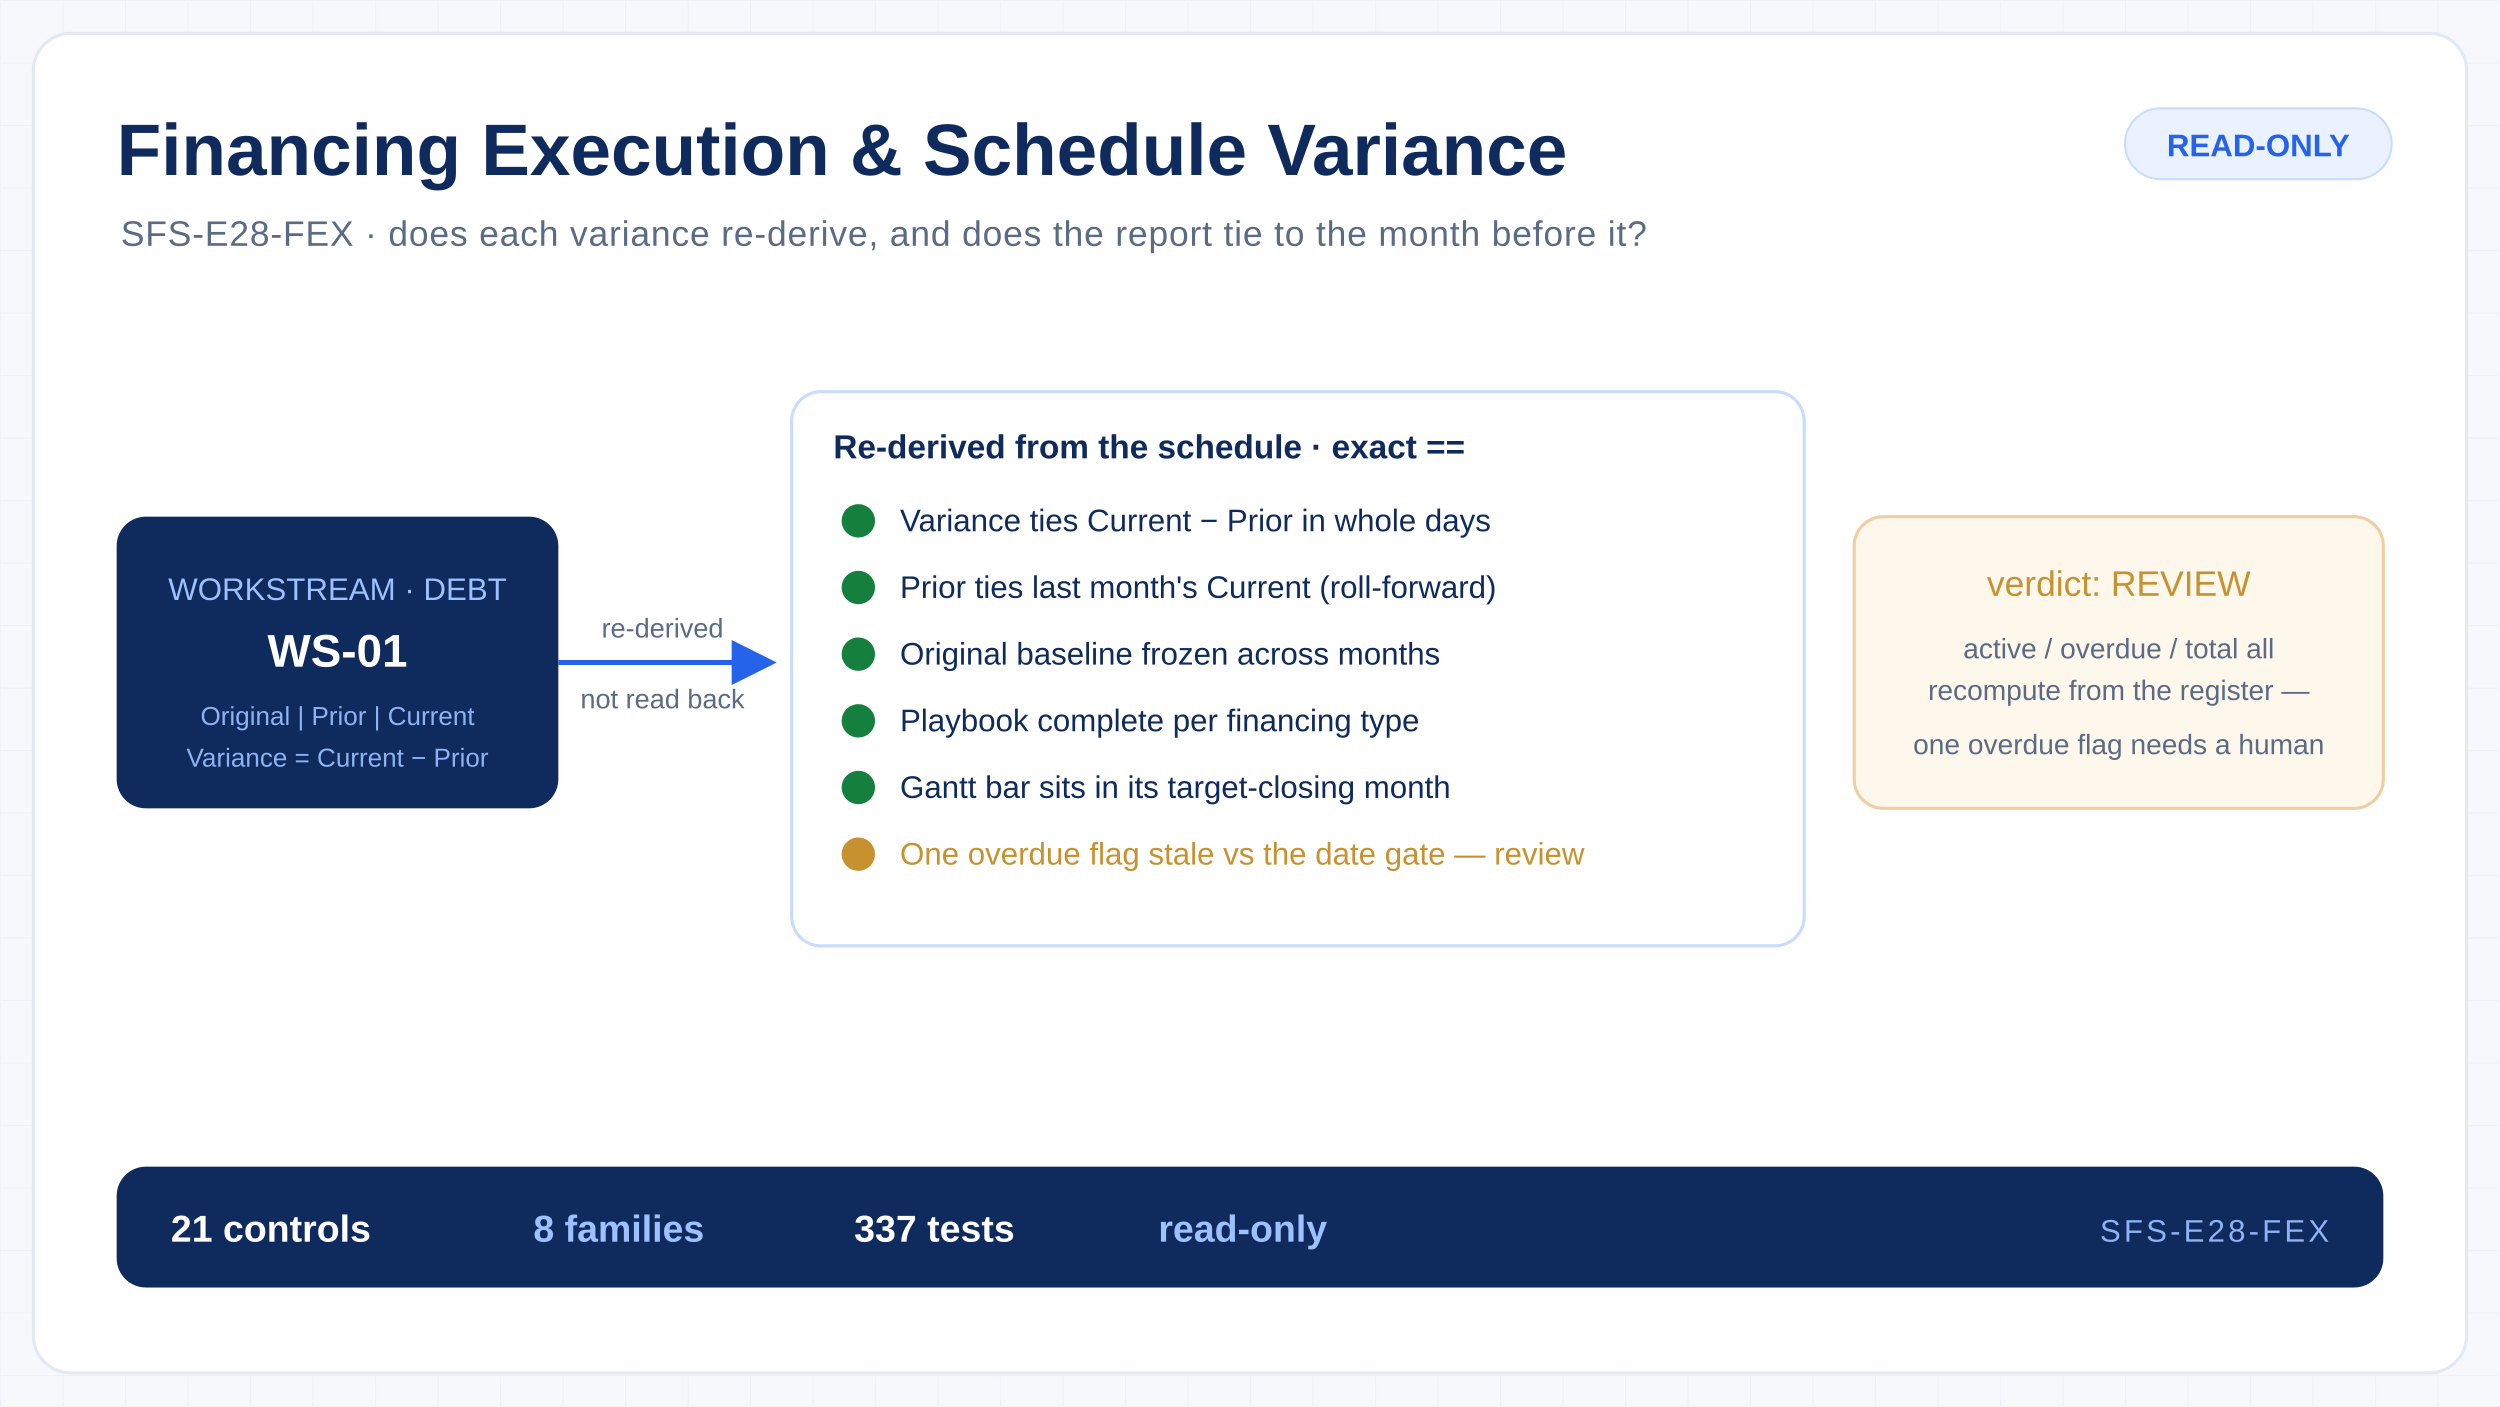
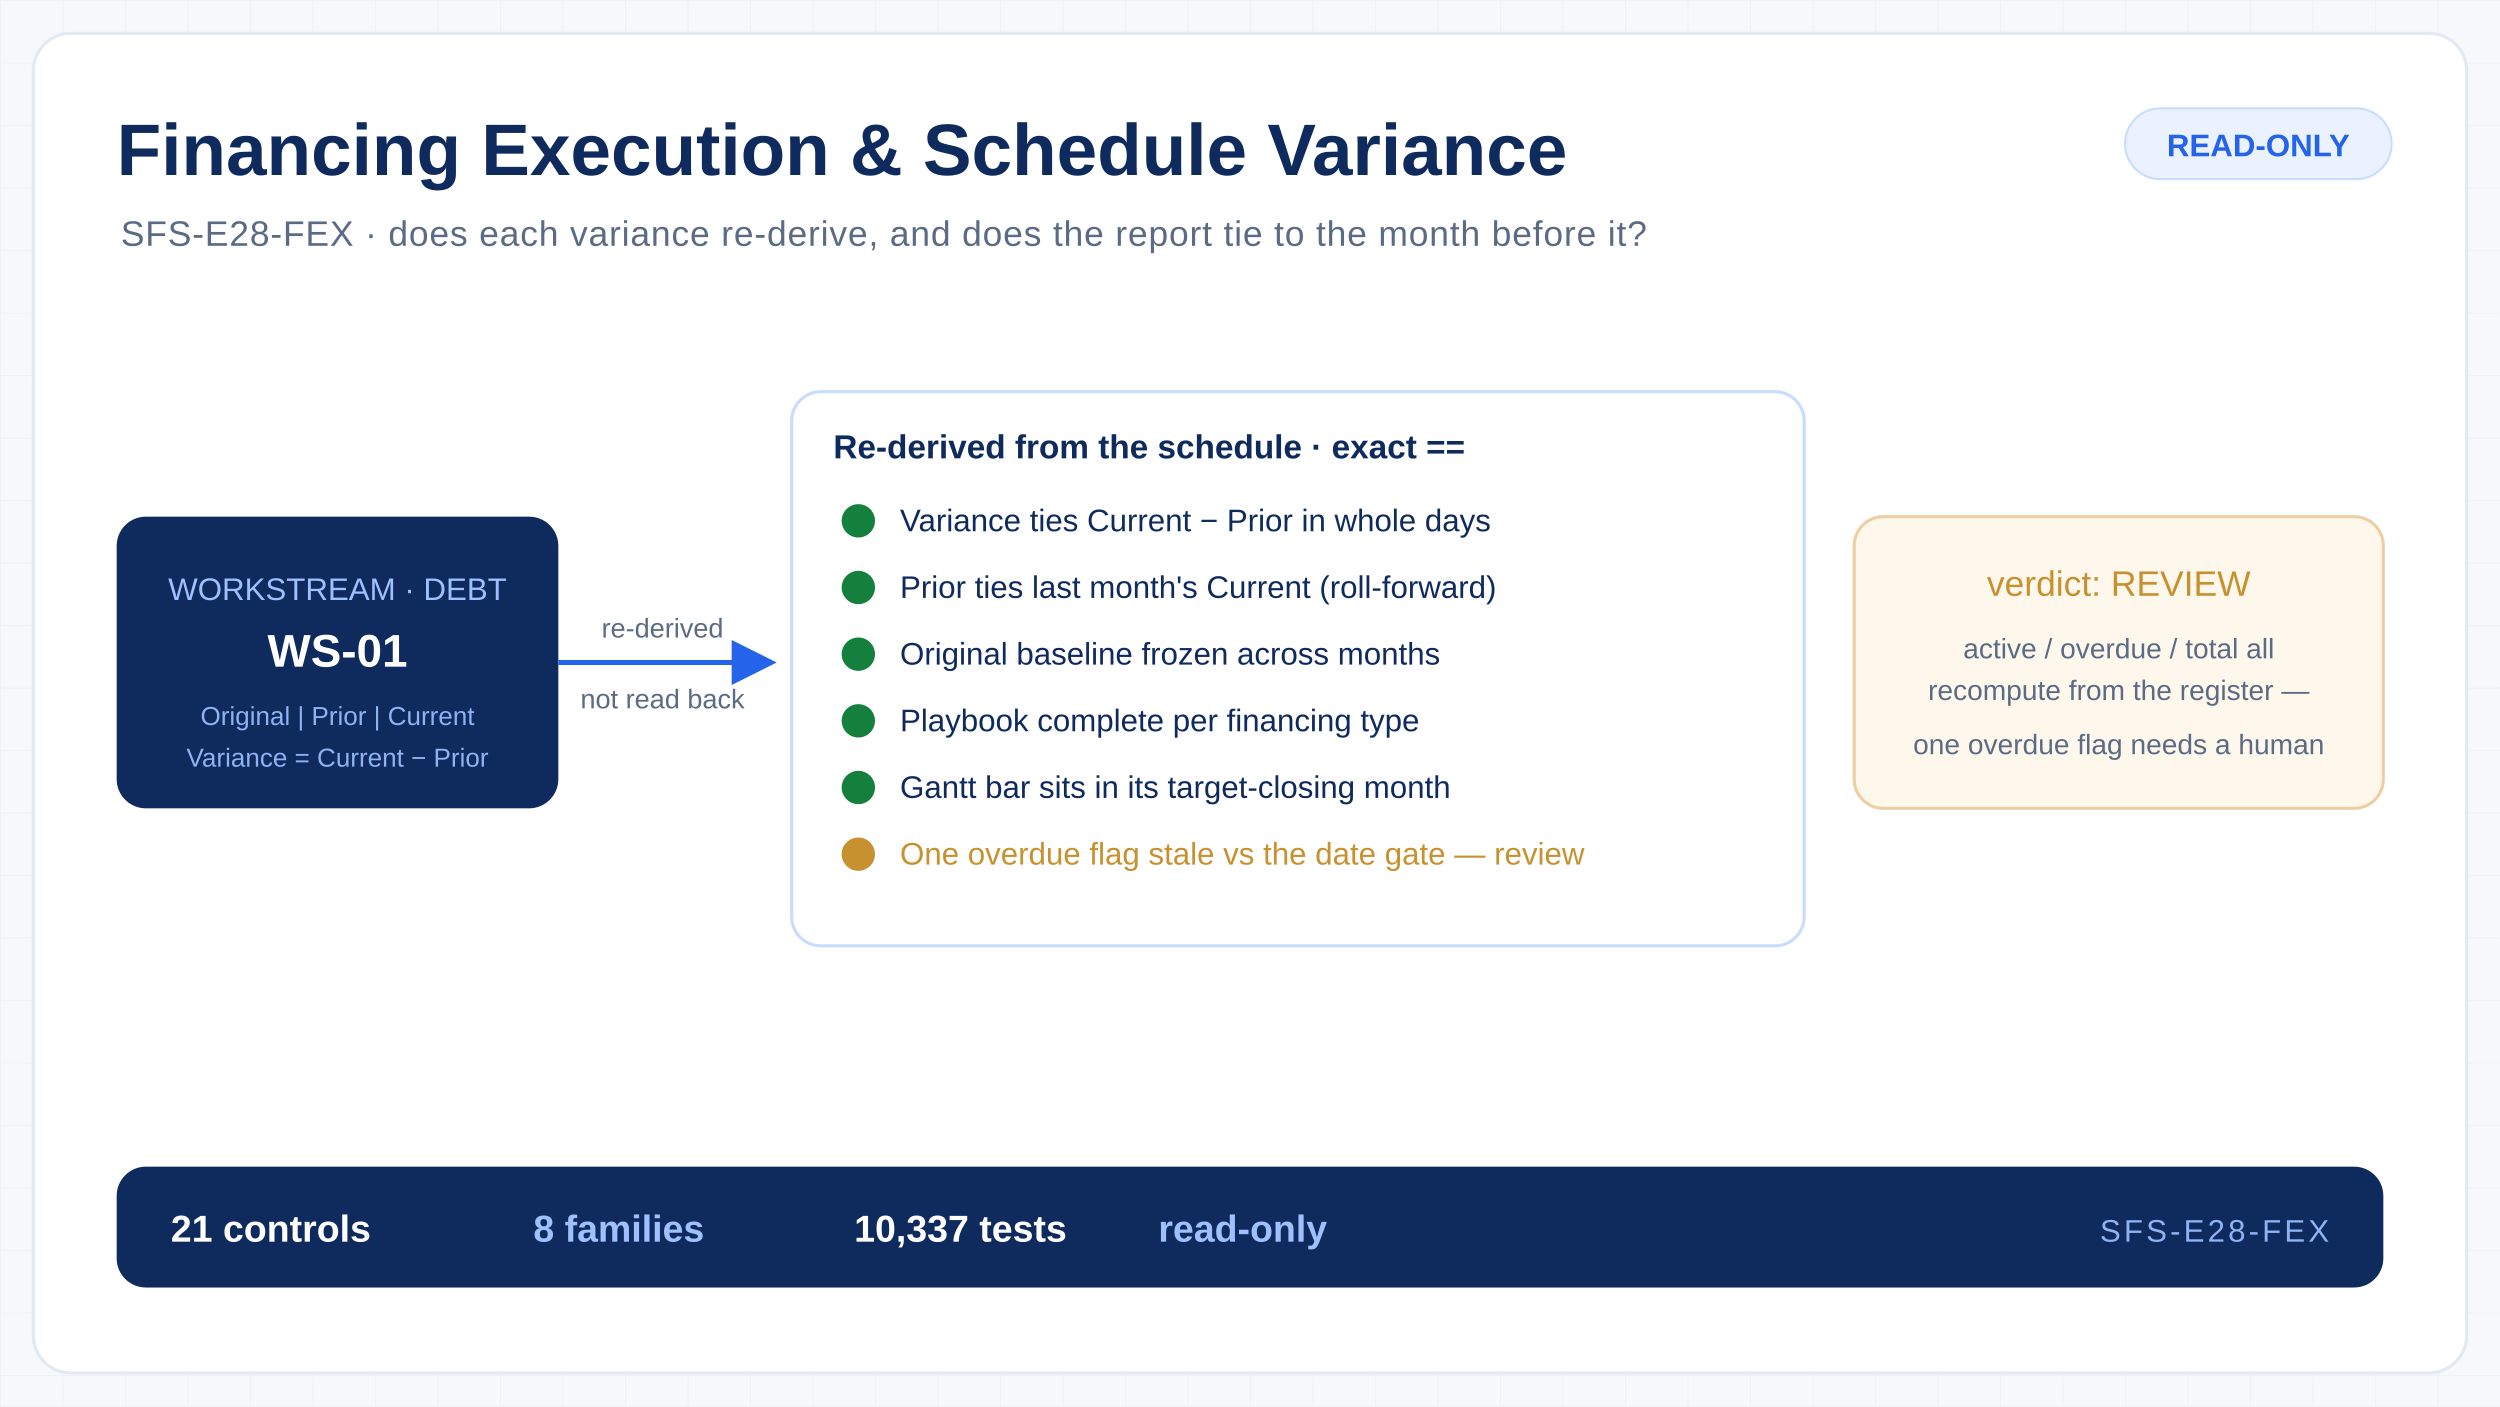
<svg xmlns="http://www.w3.org/2000/svg" viewBox="0 0 1200 675" width="1200" height="675" font-family="'Segoe UI',system-ui,-apple-system,Arial,sans-serif" role="img" aria-label="Financing Execution &amp; Schedule Variance engine tile: every milestone variance re-derived as Current minus Prior, this month's Prior tied to last month's Current, the Original baseline frozen, and the active, overdue and financing-total rollups recomputed from the workstreams.">
  <defs>
    <pattern id="grid-fex" width="30" height="30" patternUnits="userSpaceOnUse">
      <path d="M30 0H0V30" fill="none" stroke="#eef2f8" stroke-width="1" />
    </pattern>
    <marker id="arw-fex" markerWidth="9" markerHeight="9" refX="7" refY="4.5" orient="auto">
      <path d="M0 0L9 4.5L0 9Z" fill="#2563eb" />
    </marker>
  </defs>
  <rect width="1200" height="675" fill="#f6f8fb" />
  <rect width="1200" height="675" fill="url(#grid-fex)" />
  <rect x="16" y="16" width="1168" height="643" rx="18" fill="#ffffff" stroke="#e3e9f2" stroke-width="1.5" />
  <text x="56" y="84" font-size="35" font-weight="700" fill="#0f2a5c">Financing Execution &amp; Schedule Variance</text>
  <text x="58" y="118" font-size="17" fill="#5b6b84" letter-spacing="0.4">SFS-E28-FEX · does each variance re-derive, and does the report tie to the month before it?</text>
  <rect x="1020" y="52" width="128" height="34" rx="17" fill="#eaf1ff" stroke="#c9dcff" />
  <text x="1084" y="75" font-size="15" font-weight="600" fill="#2563eb" text-anchor="middle">READ-ONLY</text>
  <rect x="56" y="248" width="212" height="140" rx="14" fill="#0f2a5c" />
  <text x="162" y="288" font-size="15" fill="#9fc0ff" text-anchor="middle">WORKSTREAM · DEBT</text>
  <text x="162" y="320" font-size="22" font-weight="700" fill="#ffffff" text-anchor="middle">WS-01</text>
  <text x="162" y="348" font-size="12.5" fill="#8fb2f2" text-anchor="middle">Original | Prior | Current</text>
  <text x="162" y="368" font-size="12.5" fill="#8fb2f2" text-anchor="middle">Variance = Current − Prior</text>
  <path d="M268 318H368" fill="none" stroke="#2563eb" stroke-width="2.4" marker-end="url(#arw-fex)" />
  <text x="318" y="306" font-size="13" fill="#5b6b84" text-anchor="middle">re-derived</text>
  <text x="318" y="340" font-size="13" fill="#5b6b84" text-anchor="middle">not read back</text>
  <rect x="380" y="188" width="486" height="266" rx="14" fill="#ffffff" stroke="#c9dcff" stroke-width="1.5" />
  <text x="400" y="220" font-size="16" font-weight="700" fill="#0f2a5c">Re-derived from the schedule · exact ==</text>
  <g font-size="15" fill="#0f2a5c">
    <circle cx="412" cy="250" r="8" fill="#15803d" />
    <text x="432" y="255">Variance ties Current − Prior in whole days</text>
    <circle cx="412" cy="282" r="8" fill="#15803d" />
    <text x="432" y="287">Prior ties last month's Current (roll-forward)</text>
    <circle cx="412" cy="314" r="8" fill="#15803d" />
    <text x="432" y="319">Original baseline frozen across months</text>
    <circle cx="412" cy="346" r="8" fill="#15803d" />
    <text x="432" y="351">Playbook complete per financing type</text>
    <circle cx="412" cy="378" r="8" fill="#15803d" />
    <text x="432" y="383">Gantt bar sits in its target-closing month</text>
    <circle cx="412" cy="410" r="8" fill="#c8912f" />
    <text x="432" y="415" fill="#c8912f">One overdue flag stale vs the date gate — review</text>
  </g>
  <rect x="890" y="248" width="254" height="140" rx="14" fill="#fdf7ec" stroke="#eecfa3" stroke-width="1.5" />
  <text x="1017" y="286" font-size="17" fill="#c8912f" text-anchor="middle">verdict: REVIEW</text>
  <text x="1017" y="316" font-size="13.5" fill="#5b6b84" text-anchor="middle">active / overdue / total all</text>
  <text x="1017" y="336" font-size="13.5" fill="#5b6b84" text-anchor="middle">recompute from the register —</text>
  <text x="1017" y="362" font-size="13.5" fill="#5b6b84" text-anchor="middle">one overdue flag needs a human</text>
  <rect x="56" y="560" width="1088" height="58" rx="14" fill="#0f2a5c" />
  <text x="82" y="596" font-size="18" font-weight="600" fill="#ffffff">21 controls</text>
  <text x="256" y="596" font-size="18" font-weight="600" fill="#9fc0ff">8 families</text>
-   <text x="410" y="596" font-size="18" font-weight="600" fill="#ffffff">337 tests</text>
+   <text x="410" y="596" font-size="18" font-weight="600" fill="#ffffff">10,337 tests</text>
  <text x="556" y="596" font-size="18" font-weight="600" fill="#9fc0ff">read-only</text>
  <text x="1118" y="596" font-size="15" fill="#8fb2f2" text-anchor="end" letter-spacing="1.5">SFS-E28-FEX</text>
</svg>
